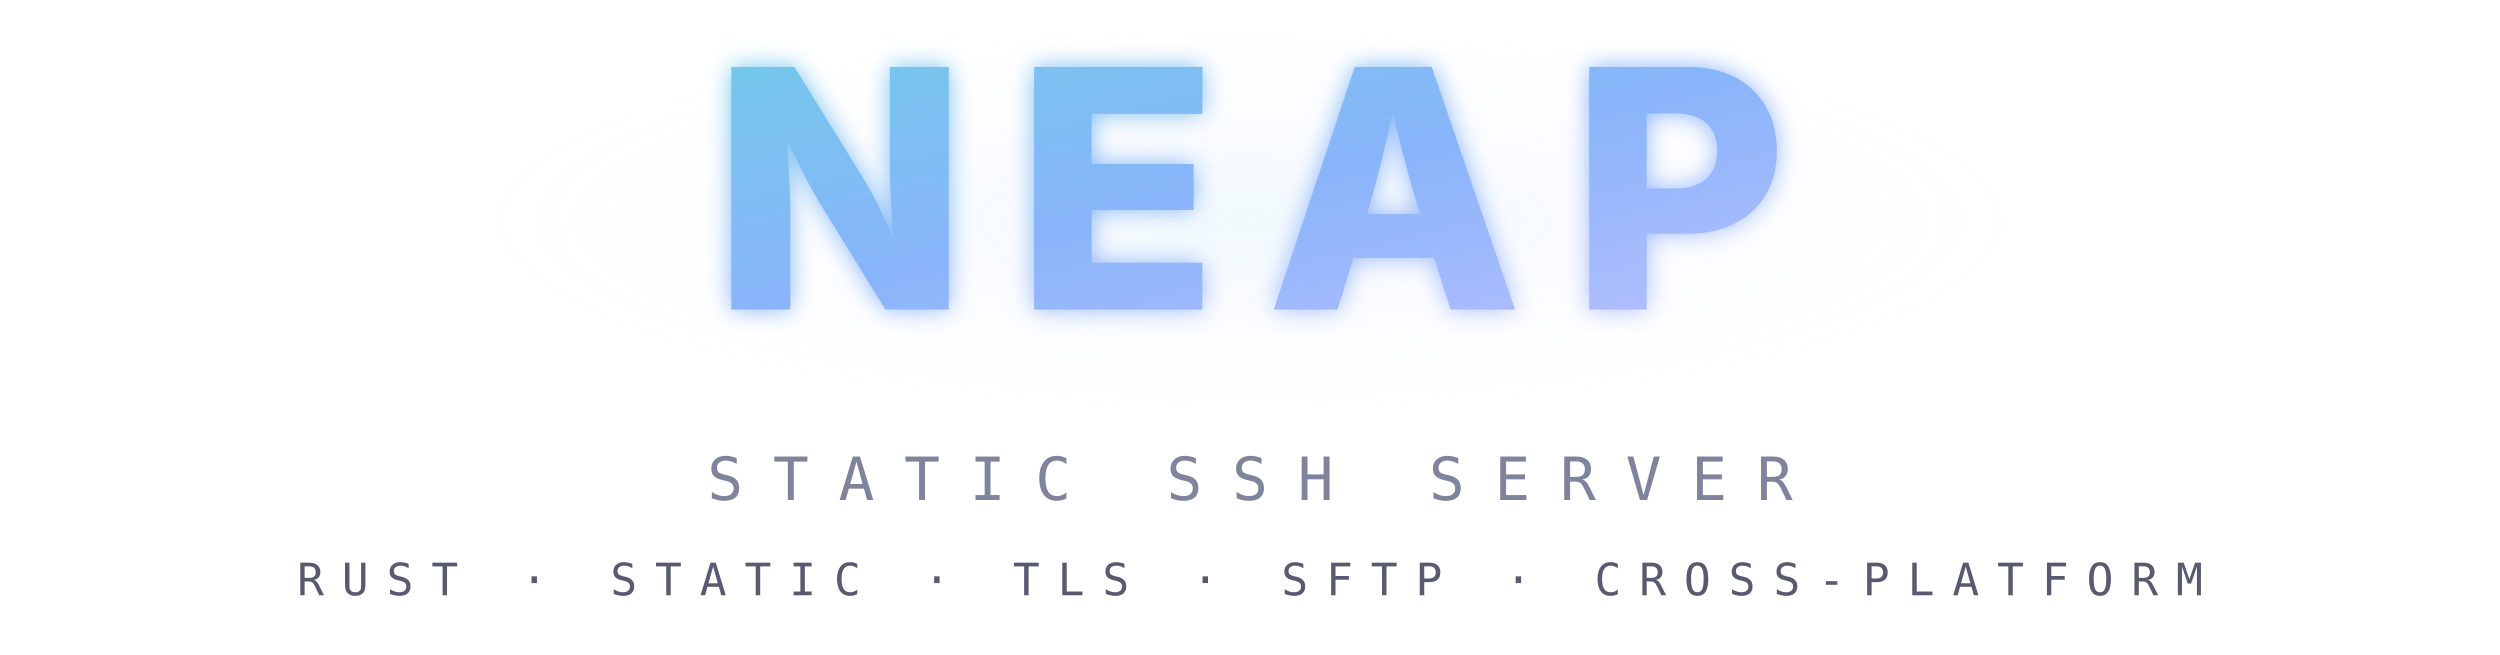
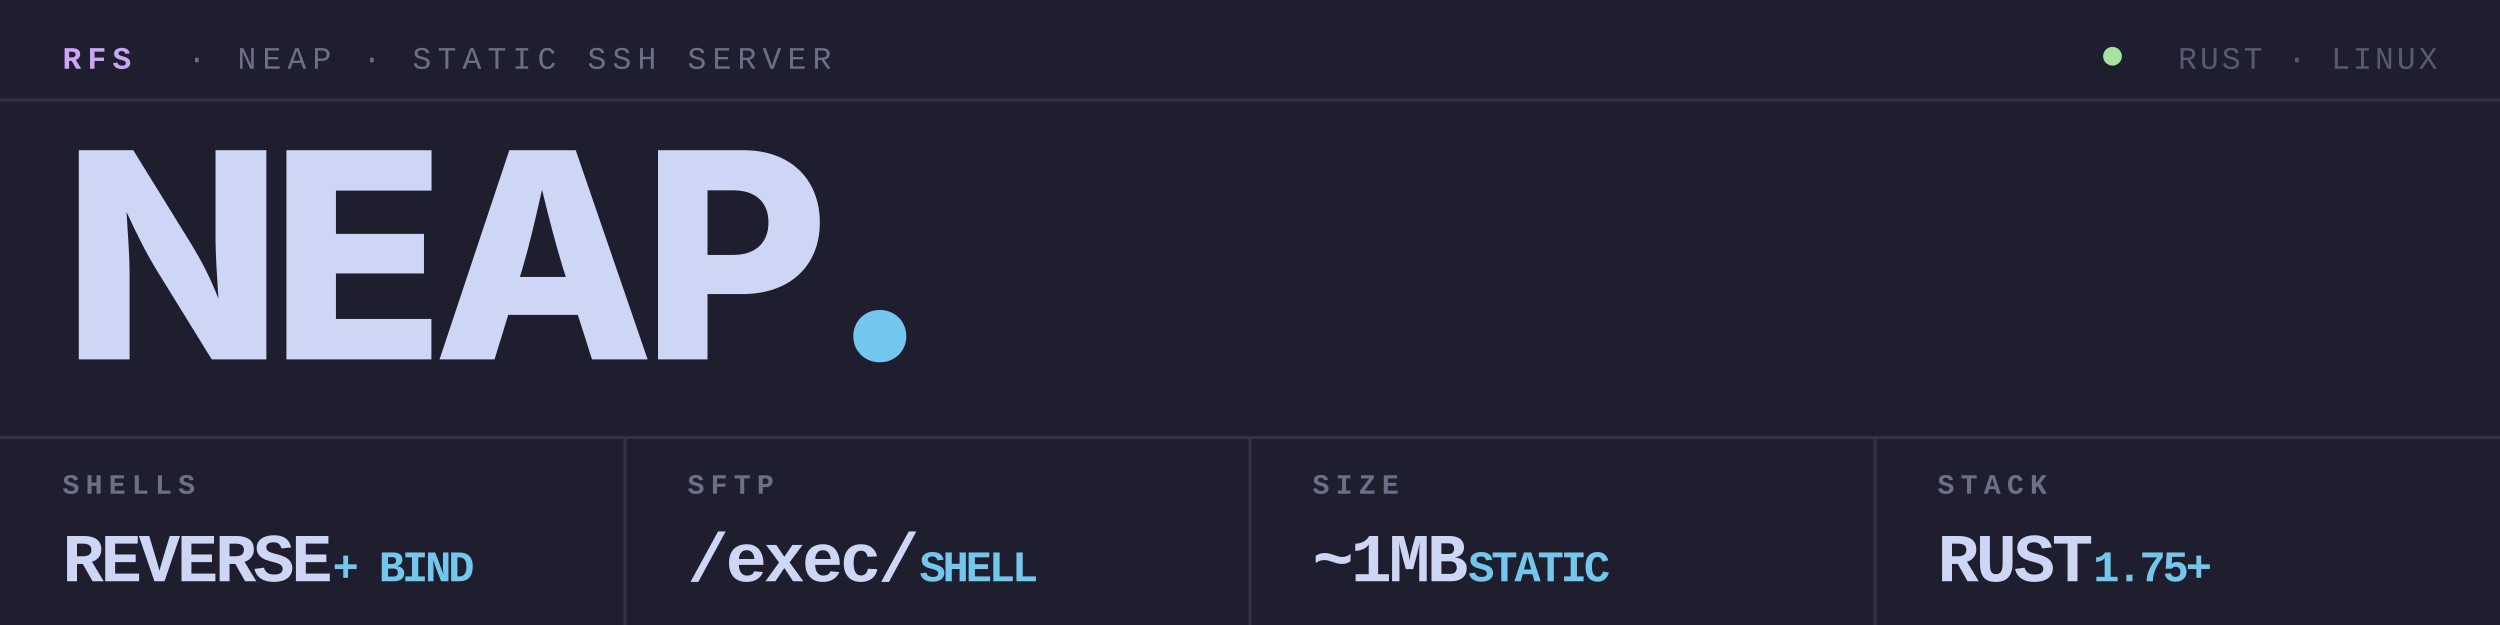
- <svg xmlns="http://www.w3.org/2000/svg" viewBox="0 0 420 110" fill="none">
-   <defs>
-     <linearGradient id="grad" x1="0%" y1="0%" x2="100%" y2="100%">
-       <stop offset="0%" stop-color="#74c7ec" />
-       <stop offset="50%" stop-color="#89b4fa" />
-       <stop offset="100%" stop-color="#b4befe" />
-     </linearGradient>
-     <radialGradient id="glow" cx="50%" cy="40%" r="40%">
-       <stop offset="0%" stop-color="#74c7ec" stop-opacity="0.1" />
-       <stop offset="50%" stop-color="#89b4fa" stop-opacity="0.04" />
-       <stop offset="100%" stop-color="#b4befe" stop-opacity="0" />
-     </radialGradient>
-     <filter id="textglow">
-       <feGaussianBlur in="SourceGraphic" stdDeviation="2" result="blur" />
-       <feComposite in="SourceGraphic" in2="blur" operator="over" />
-     </filter>
-   </defs>
-   <ellipse cx="210" cy="45" rx="160" ry="40" fill="url(#glow)" />
-   <text x="210" y="52" text-anchor="middle" font-family="'Inter', 'SF Pro Display', 'Segoe UI', 'Helvetica Neue', Arial, sans-serif" font-size="56" font-weight="800" fill="url(#grad)" letter-spacing="8" filter="url(#textglow)">NEAP</text>
-   <line x1="130" y1="68" x2="290" y2="68" stroke="url(#grad)" stroke-width="0.6" opacity="0.2" />
-   <text x="210" y="84" text-anchor="middle" font-family="'JetBrains Mono', 'SF Mono', 'Fira Code', 'Cascadia Code', monospace" font-size="10" font-weight="400" fill="#7f849c" letter-spacing="5">STATIC SSH SERVER</text>
-   <text x="210" y="100" text-anchor="middle" font-family="'JetBrains Mono', 'SF Mono', 'Fira Code', monospace" font-size="7.5" font-weight="400" fill="#585b70" letter-spacing="3">RUST  ·  STATIC  ·  TLS  ·  SFTP  ·  CROSS-PLATFORM</text>
+ <svg xmlns="http://www.w3.org/2000/svg" viewBox="0 0 800 200" fill="none">
+   <rect x="0" y="0" width="800" height="200" fill="#1e1e2e" />
+   <line x1="0" y1="32" x2="800" y2="32" stroke="#313244" stroke-width="1" />
+   <text x="20" y="22" font-family="'JetBrains Mono', 'Courier New', monospace" font-size="10" font-weight="700" fill="#cba6f7" letter-spacing="2">RFS</text>
+   <text x="60" y="22" font-family="'JetBrains Mono', 'Courier New', monospace" font-size="10" font-weight="400" fill="#6c7086" letter-spacing="2">·  NEAP  ·  STATIC SSH SERVER</text>
+   <circle cx="676" cy="18" r="3" fill="#a6e3a1" />
+   <text x="780" y="22" text-anchor="end" font-family="'JetBrains Mono', 'Courier New', monospace" font-size="10" font-weight="400" fill="#585b70" letter-spacing="1">RUST · LINUX</text>
+   <text x="20" y="115" font-family="'Inter', 'Helvetica Neue', Arial, sans-serif" font-size="92" font-weight="800" fill="#cdd6f4" letter-spacing="-4">NEAP<tspan fill="#74c7ec">.</tspan>
+   </text>
+   <line x1="0" y1="140" x2="800" y2="140" stroke="#313244" stroke-width="1" />
+   <line x1="200" y1="140" x2="200" y2="200" stroke="#313244" stroke-width="1" />
+   <line x1="400" y1="140" x2="400" y2="200" stroke="#313244" stroke-width="1" />
+   <line x1="600" y1="140" x2="600" y2="200" stroke="#313244" stroke-width="1" />
+   <text x="20" y="158" font-family="'JetBrains Mono', 'Courier New', monospace" font-size="9" font-weight="600" fill="#6c7086" letter-spacing="2">SHELLS</text>
+   <text x="20" y="186" font-family="'JetBrains Mono', 'Courier New', monospace" font-size="22" font-weight="700" fill="#cdd6f4" letter-spacing="-1">REVERSE<tspan fill="#74c7ec" font-size="14"> + BIND</tspan>
+   </text>
+   <text x="220" y="158" font-family="'JetBrains Mono', 'Courier New', monospace" font-size="9" font-weight="600" fill="#6c7086" letter-spacing="2">SFTP</text>
+   <text x="220" y="186" font-family="'JetBrains Mono', 'Courier New', monospace" font-size="22" font-weight="700" fill="#cdd6f4" letter-spacing="-1">/exec/<tspan fill="#74c7ec" font-size="14"> SHELL</tspan>
+   </text>
+   <text x="420" y="158" font-family="'JetBrains Mono', 'Courier New', monospace" font-size="9" font-weight="600" fill="#6c7086" letter-spacing="2">SIZE</text>
+   <text x="420" y="186" font-family="'JetBrains Mono', 'Courier New', monospace" font-size="22" font-weight="700" fill="#cdd6f4" letter-spacing="-1">~1MB<tspan fill="#74c7ec" font-size="14"> STATIC</tspan>
+   </text>
+   <text x="620" y="158" font-family="'JetBrains Mono', 'Courier New', monospace" font-size="9" font-weight="600" fill="#6c7086" letter-spacing="2">STACK</text>
+   <text x="620" y="186" font-family="'JetBrains Mono', 'Courier New', monospace" font-size="22" font-weight="700" fill="#cdd6f4" letter-spacing="-1">RUST<tspan fill="#74c7ec" font-size="14"> 1.75+</tspan>
+   </text>
</svg>
